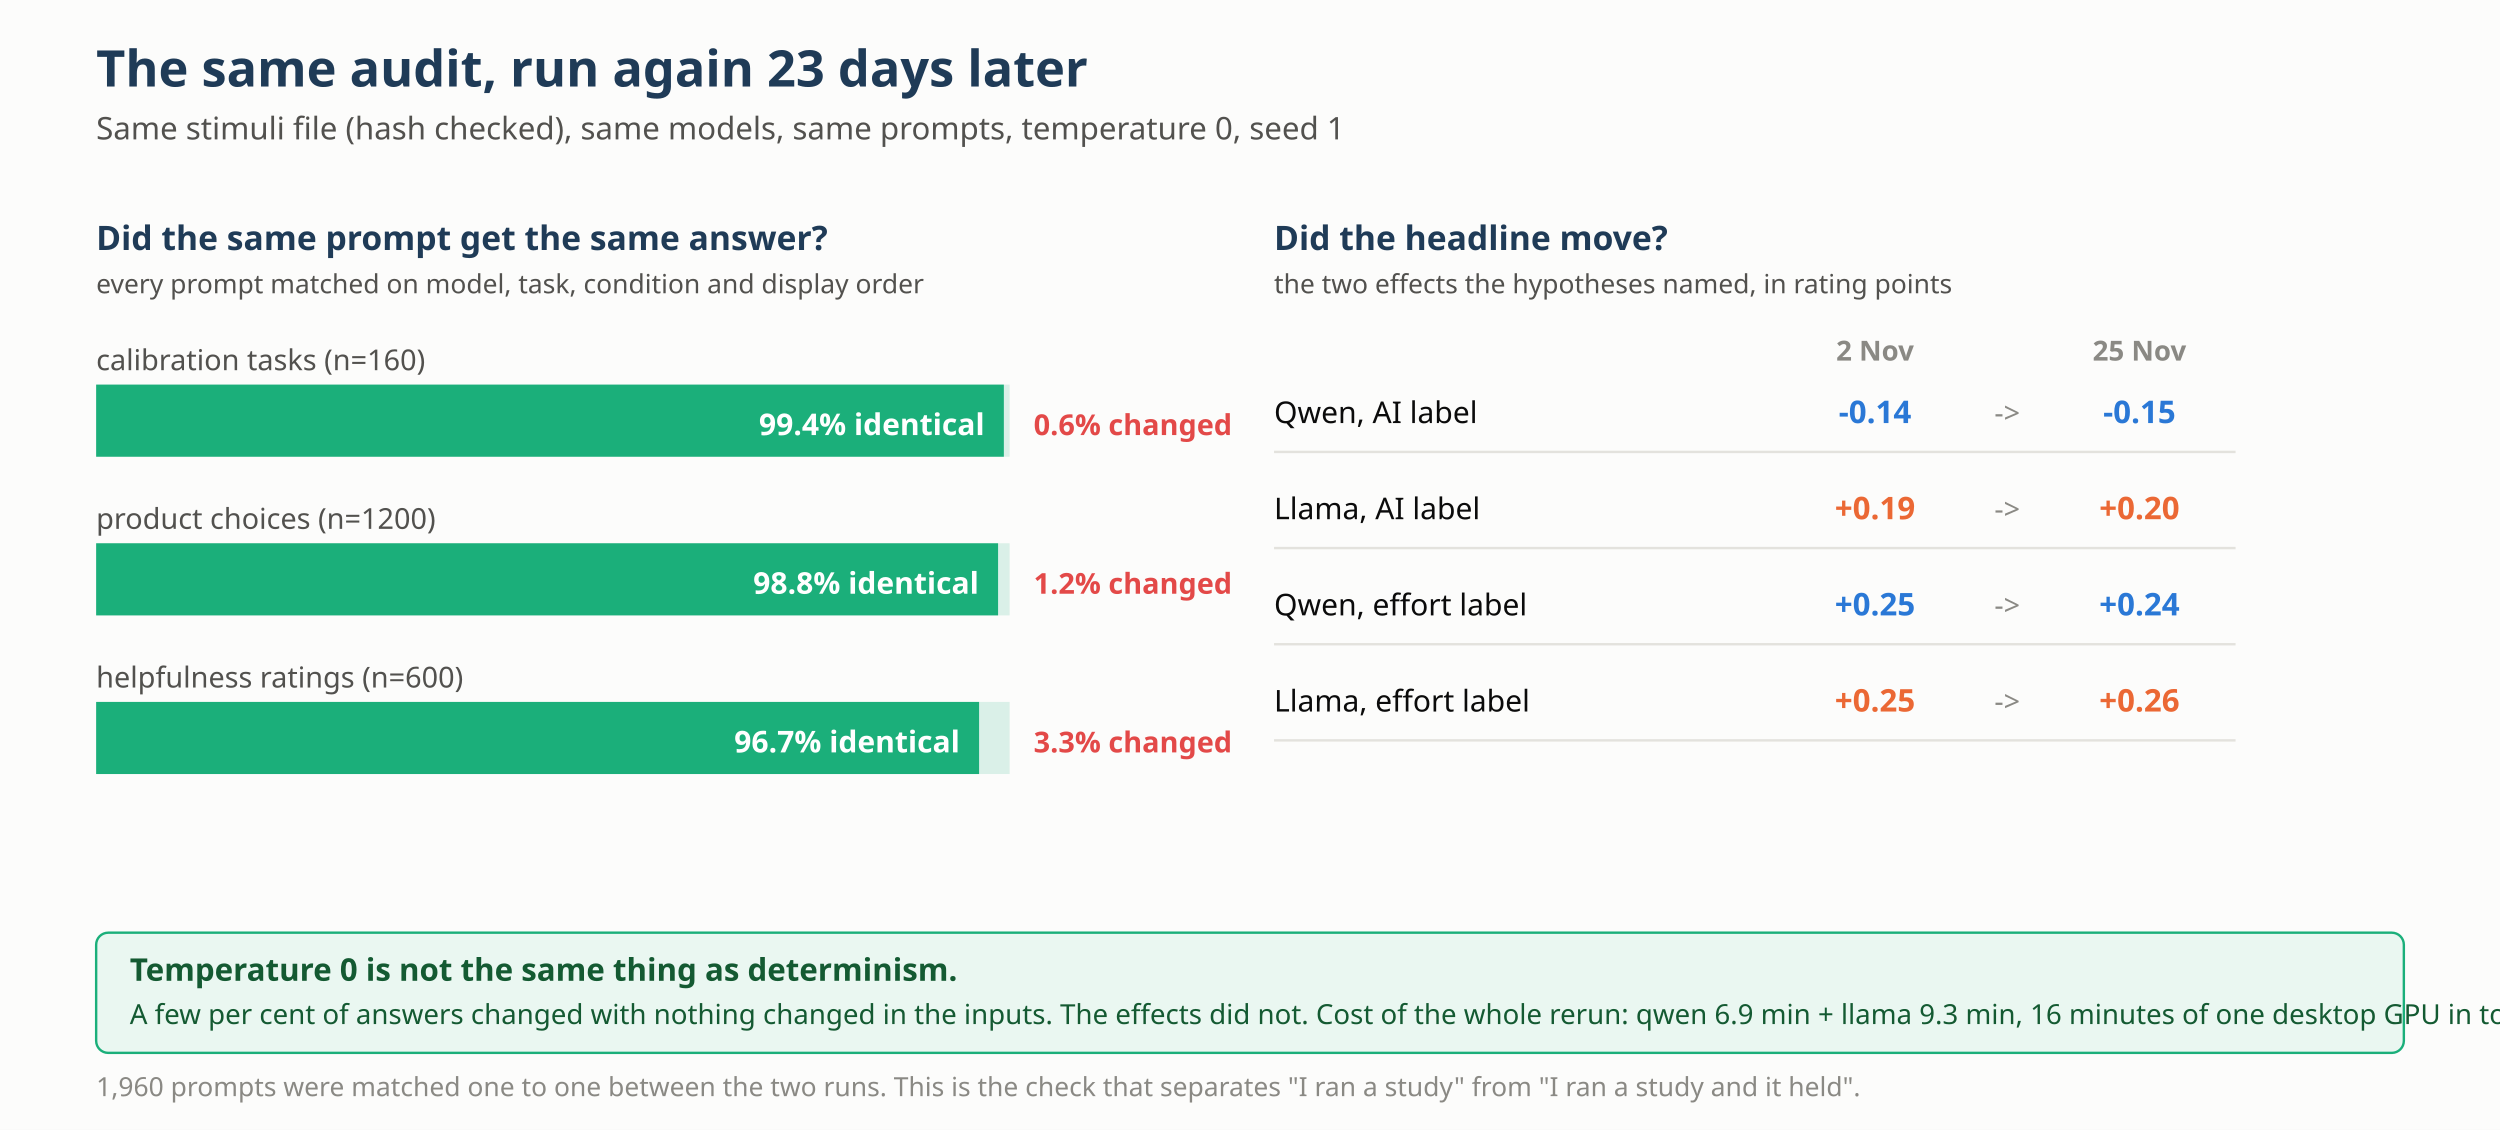
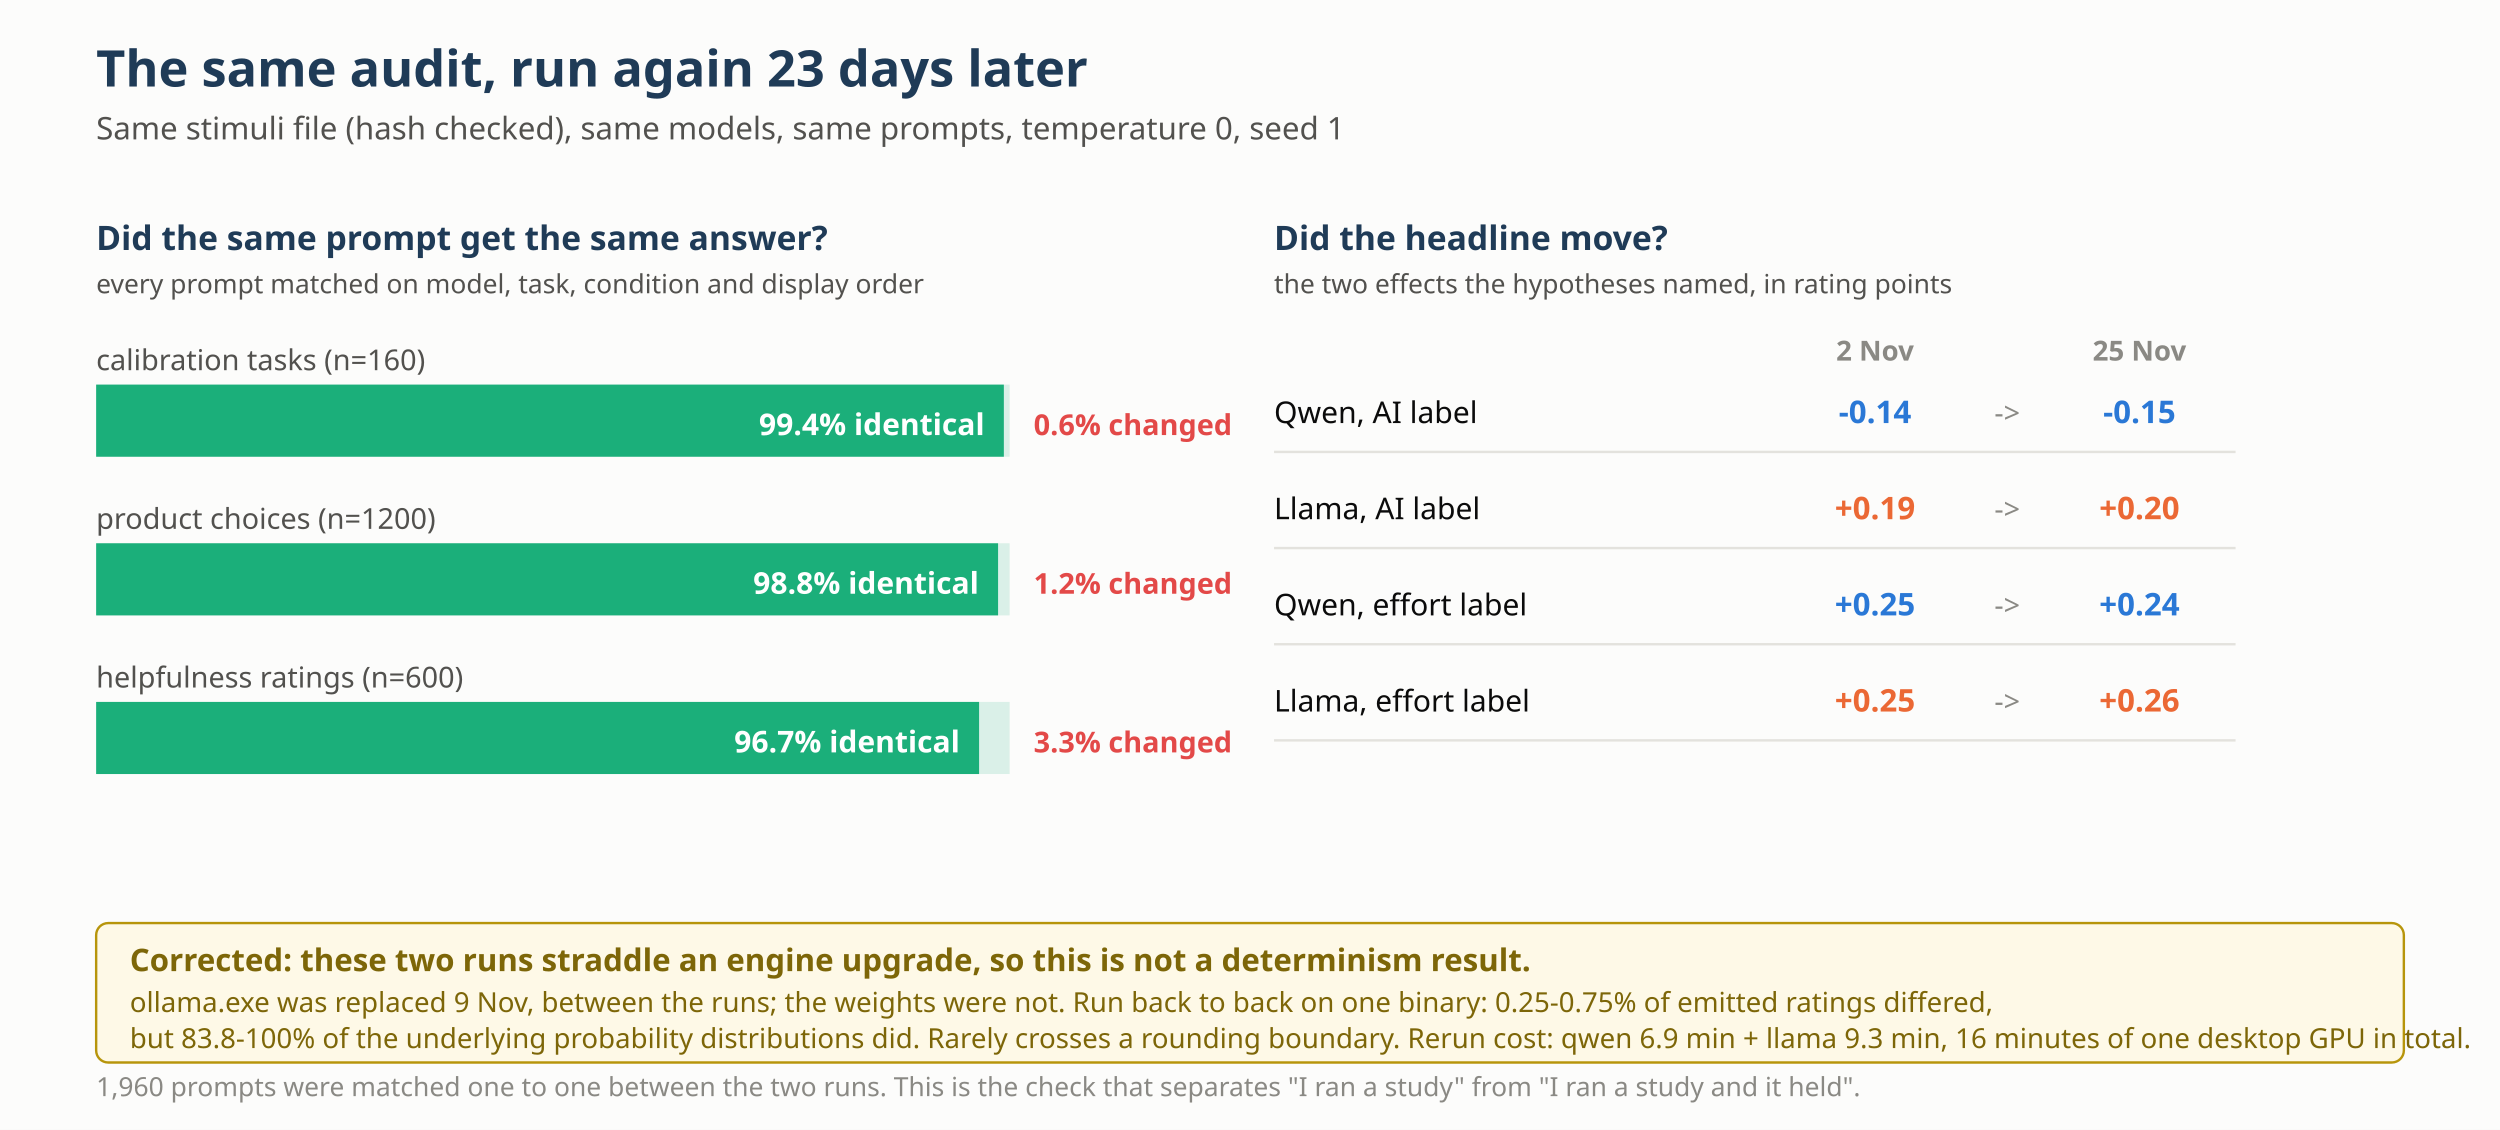
<svg xmlns="http://www.w3.org/2000/svg" width="1040" height="470" viewBox="0 0 1040 470" font-family="Calibri,Segoe UI,sans-serif">
  <rect width="1040" height="470" fill="#fcfcfb" />
  <text x="40" y="36" font-size="21" font-weight="bold" fill="#1F3B57">The same audit, run again 23 days later</text>
  <text x="40" y="58" font-size="13" fill="#52514e">Same stimuli file (hash checked), same models, same prompts, temperature 0, seed 1</text>
  <text x="40.0" y="104.0" font-size="14" fill="#1F3B57" text-anchor="start" font-weight="bold">Did the same prompt get the same answer?</text>
  <text x="40.0" y="122.0" font-size="11" fill="#52514e" text-anchor="start">every prompt matched on model, task, condition and display order</text>
  <text x="40.0" y="154.0" font-size="12" fill="#52514e" text-anchor="start">calibration tasks  (n=160)</text>
  <rect x="40" y="160" width="380" height="30" fill="#1baf7a" opacity="0.15" />
  <rect x="40" y="160" width="377.6" height="30" fill="#1baf7a" />
  <text x="409.6" y="181.0" font-size="12.5" fill="#ffffff" text-anchor="end" font-weight="bold">99.4% identical</text>
  <text x="430.0" y="181.0" font-size="12" fill="#e34948" text-anchor="start" font-weight="bold">0.6% changed</text>
  <text x="40.0" y="220.0" font-size="12" fill="#52514e" text-anchor="start">product choices  (n=1200)</text>
  <rect x="40" y="226" width="380" height="30" fill="#1baf7a" opacity="0.15" />
  <rect x="40" y="226" width="375.2" height="30" fill="#1baf7a" />
  <text x="407.2" y="247.0" font-size="12.5" fill="#ffffff" text-anchor="end" font-weight="bold">98.8% identical</text>
  <text x="430.0" y="247.0" font-size="12" fill="#e34948" text-anchor="start" font-weight="bold">1.2% changed</text>
  <text x="40.0" y="286.0" font-size="12" fill="#52514e" text-anchor="start">helpfulness ratings  (n=600)</text>
  <rect x="40" y="292" width="380" height="30" fill="#1baf7a" opacity="0.15" />
  <rect x="40" y="292" width="367.3" height="30" fill="#1baf7a" />
  <text x="399.3" y="313.0" font-size="12.5" fill="#ffffff" text-anchor="end" font-weight="bold">96.7% identical</text>
  <text x="430.0" y="313.0" font-size="12" fill="#e34948" text-anchor="start" font-weight="bold">3.3% changed</text>
  <text x="530.0" y="104.0" font-size="14" fill="#1F3B57" text-anchor="start" font-weight="bold">Did the headline move?</text>
  <text x="530.0" y="122.0" font-size="11" fill="#52514e" text-anchor="start">the two effects the hypotheses named, in rating points</text>
  <text x="780.0" y="150.0" font-size="11.5" fill="#8a8984" text-anchor="middle" font-weight="bold">2 Nov</text>
  <text x="890.0" y="150.0" font-size="11.5" fill="#8a8984" text-anchor="middle" font-weight="bold">25 Nov</text>
  <text x="530.0" y="176.0" font-size="12.5" fill="#0b0b0b" text-anchor="start">Qwen, AI label</text>
  <text x="780.0" y="176.0" font-size="13" fill="#2a78d6" text-anchor="middle" font-weight="bold">-0.14</text>
  <text x="835.0" y="176.0" font-size="12" fill="#8a8984" text-anchor="middle">-&gt;</text>
  <text x="890.0" y="176.0" font-size="13" fill="#2a78d6" text-anchor="middle" font-weight="bold">-0.15</text>
  <line x1="530" y1="188" x2="930" y2="188" stroke="#e3e2dd" />
  <text x="530.0" y="216.0" font-size="12.5" fill="#0b0b0b" text-anchor="start">Llama, AI label</text>
  <text x="780.0" y="216.0" font-size="13" fill="#eb6834" text-anchor="middle" font-weight="bold">+0.19</text>
  <text x="835.0" y="216.0" font-size="12" fill="#8a8984" text-anchor="middle">-&gt;</text>
  <text x="890.0" y="216.0" font-size="13" fill="#eb6834" text-anchor="middle" font-weight="bold">+0.20</text>
  <line x1="530" y1="228" x2="930" y2="228" stroke="#e3e2dd" />
  <text x="530.0" y="256.0" font-size="12.5" fill="#0b0b0b" text-anchor="start">Qwen, effort label</text>
  <text x="780.0" y="256.0" font-size="13" fill="#2a78d6" text-anchor="middle" font-weight="bold">+0.25</text>
  <text x="835.0" y="256.0" font-size="12" fill="#8a8984" text-anchor="middle">-&gt;</text>
  <text x="890.0" y="256.0" font-size="13" fill="#2a78d6" text-anchor="middle" font-weight="bold">+0.24</text>
  <line x1="530" y1="268" x2="930" y2="268" stroke="#e3e2dd" />
  <text x="530.0" y="296.0" font-size="12.5" fill="#0b0b0b" text-anchor="start">Llama, effort label</text>
  <text x="780.0" y="296.0" font-size="13" fill="#eb6834" text-anchor="middle" font-weight="bold">+0.25</text>
  <text x="835.0" y="296.0" font-size="12" fill="#8a8984" text-anchor="middle">-&gt;</text>
  <text x="890.0" y="296.0" font-size="13" fill="#eb6834" text-anchor="middle" font-weight="bold">+0.26</text>
  <line x1="530" y1="308" x2="930" y2="308" stroke="#e3e2dd" />
-   <rect x="40" y="388" width="960" height="50" rx="5" fill="#EAF7F1" stroke="#1baf7a" />
-   <text x="54.0" y="408.0" font-size="13" fill="#145A32" text-anchor="start" font-weight="bold">Temperature 0 is not the same thing as determinism.</text>
-   <text x="54.0" y="426.0" font-size="11.5" fill="#145A32" text-anchor="start">A few per cent of answers changed with nothing changed in the inputs. The effects did not. Cost of the whole rerun: qwen 6.9 min + llama 9.3 min, 16 minutes of one desktop GPU in total.</text>
+   <rect x="40" y="384" width="960" height="58" rx="5" fill="#FEF9E7" stroke="#B7950B" />
+   <text x="54.0" y="404.0" font-size="13" fill="#7D6608" text-anchor="start" font-weight="bold">Corrected: these two runs straddle an engine upgrade, so this is not a determinism result.</text>
+   <text x="54.0" y="421.0" font-size="11.5" fill="#7D6608" text-anchor="start">ollama.exe was replaced 9 Nov, between the runs; the weights were not. Run back to back on one binary: 0.25-0.75% of emitted ratings differed,</text>
+   <text x="54.0" y="436.0" font-size="11.5" fill="#7D6608" text-anchor="start">but 83.8-100% of the underlying probability distributions did. Rarely crosses a rounding boundary. Rerun cost: qwen 6.9 min + llama 9.3 min, 16 minutes of one desktop GPU in total.</text>
  <text x="40" y="456" font-size="11" fill="#8a8984">1,960 prompts were matched one to one between the two runs. This is the check that separates "I ran a study" from "I ran a study and it held".</text>
</svg>
